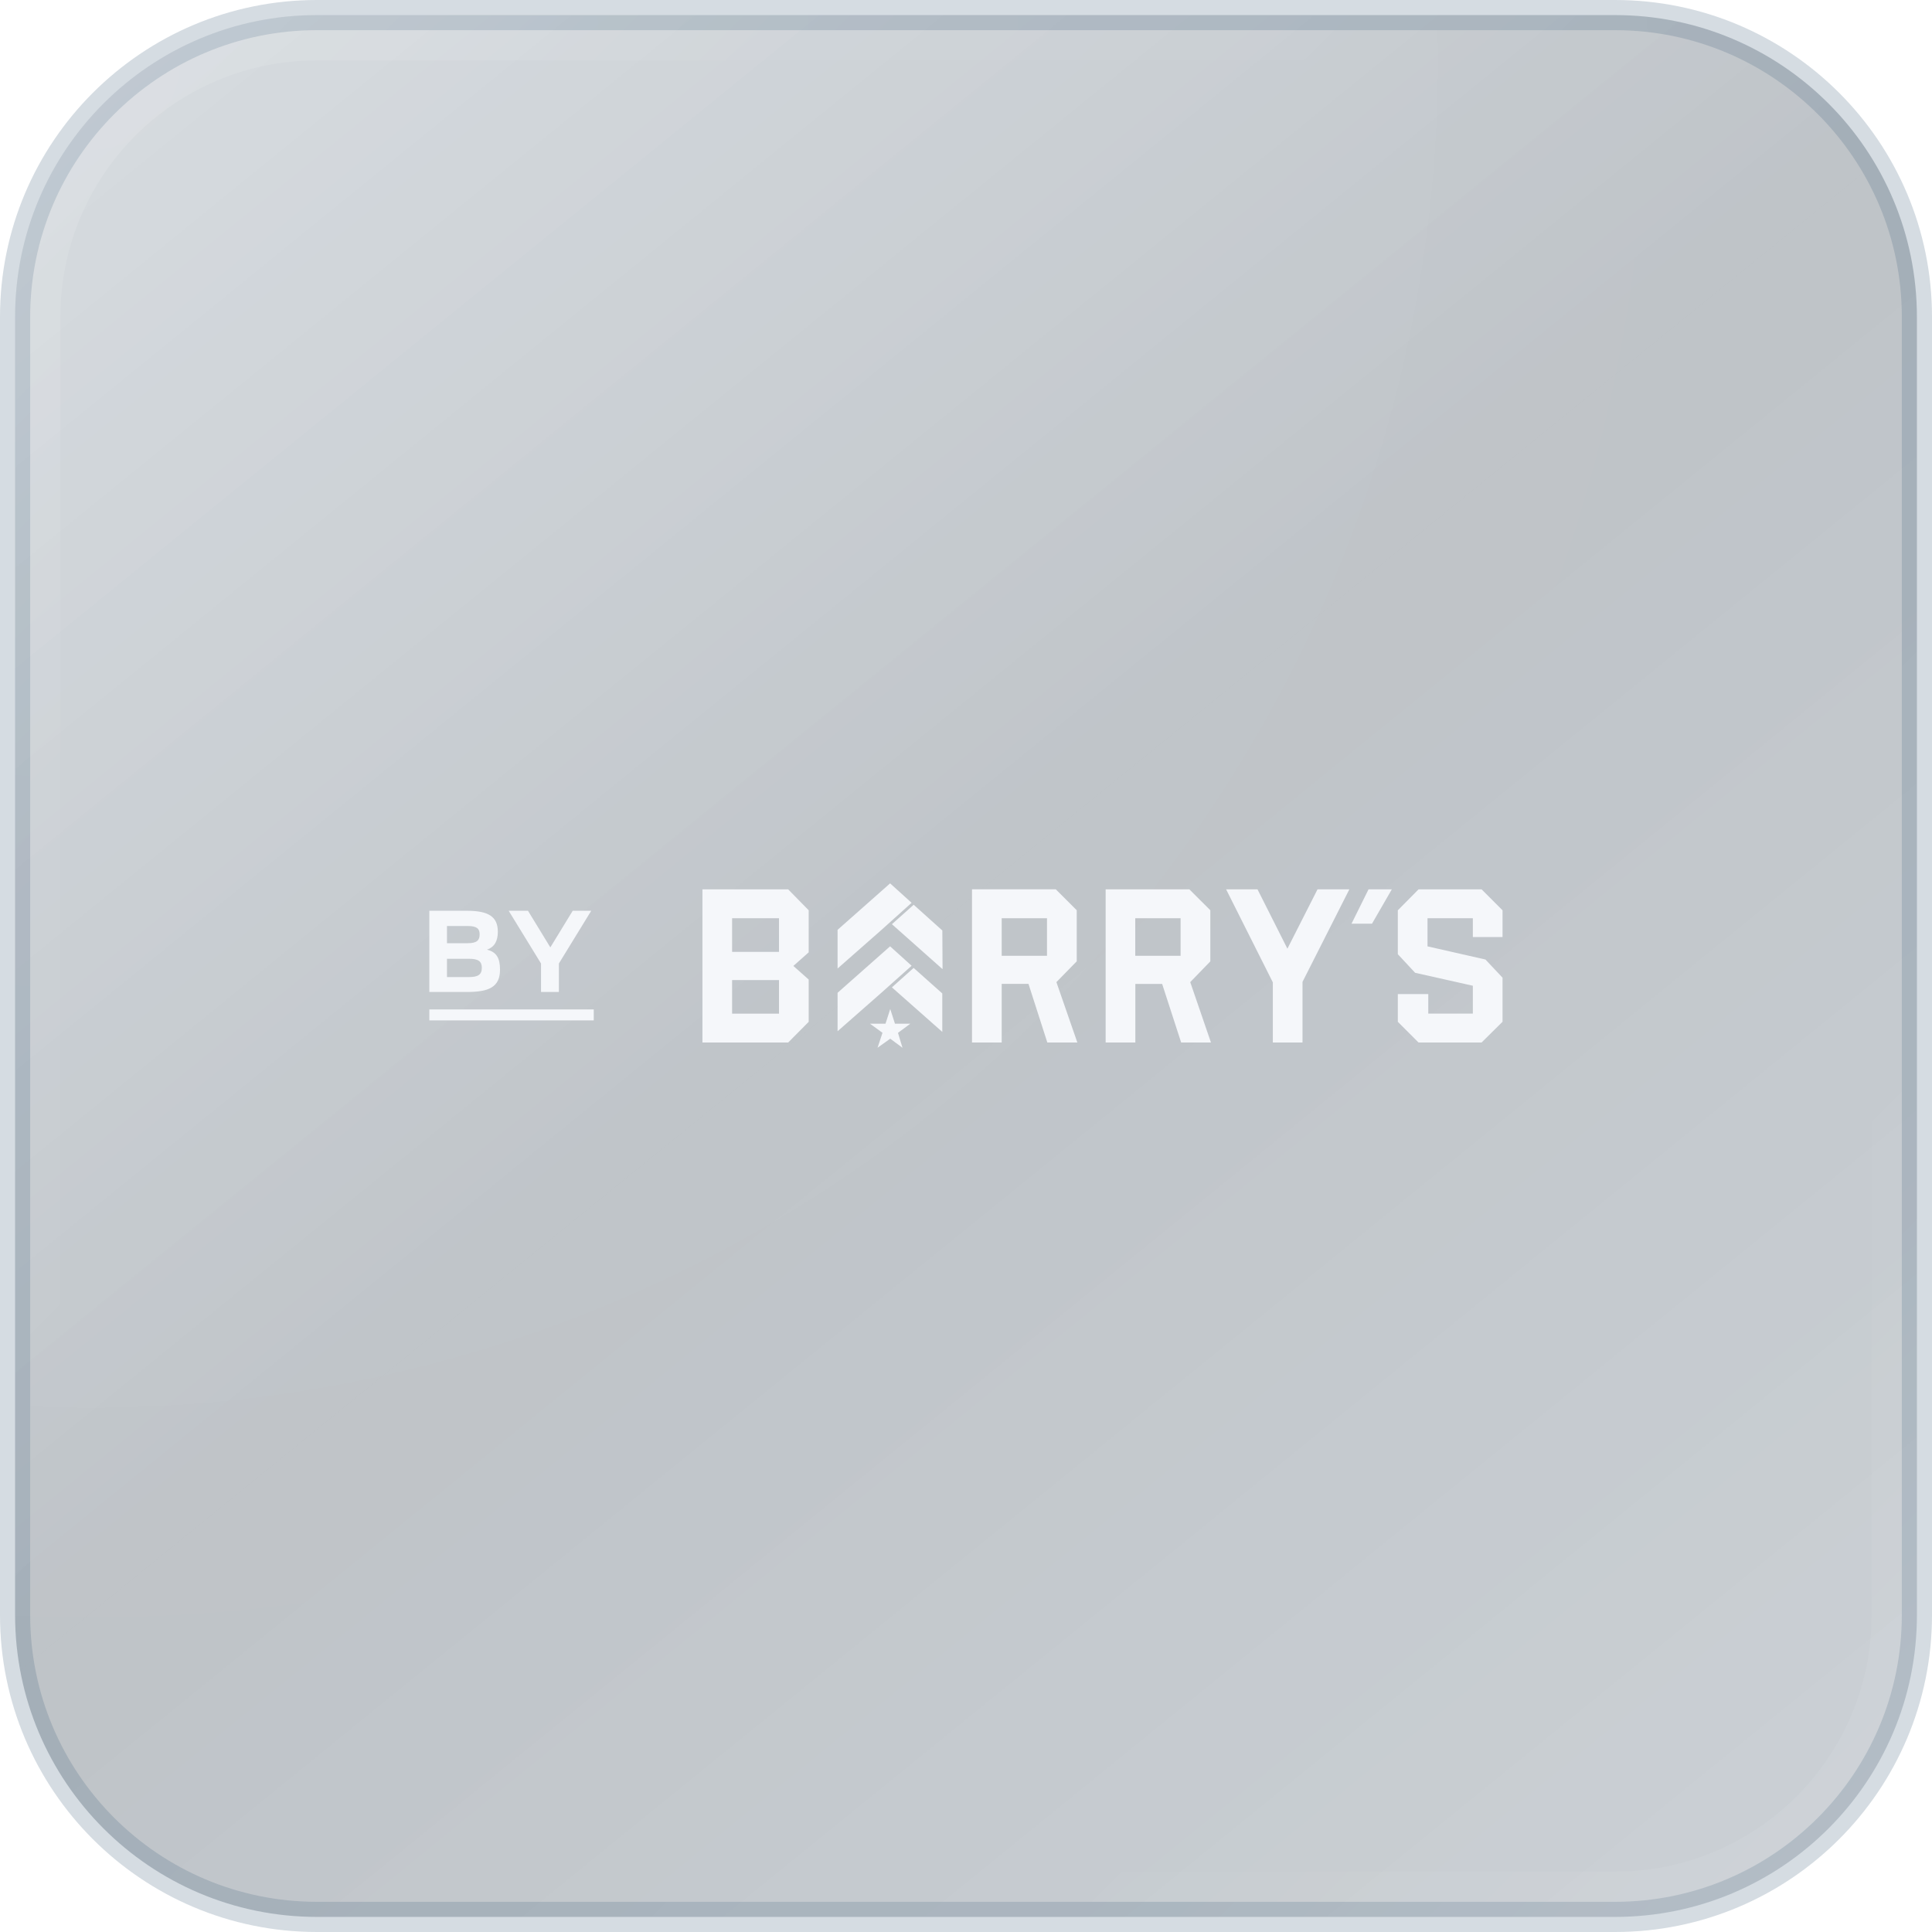
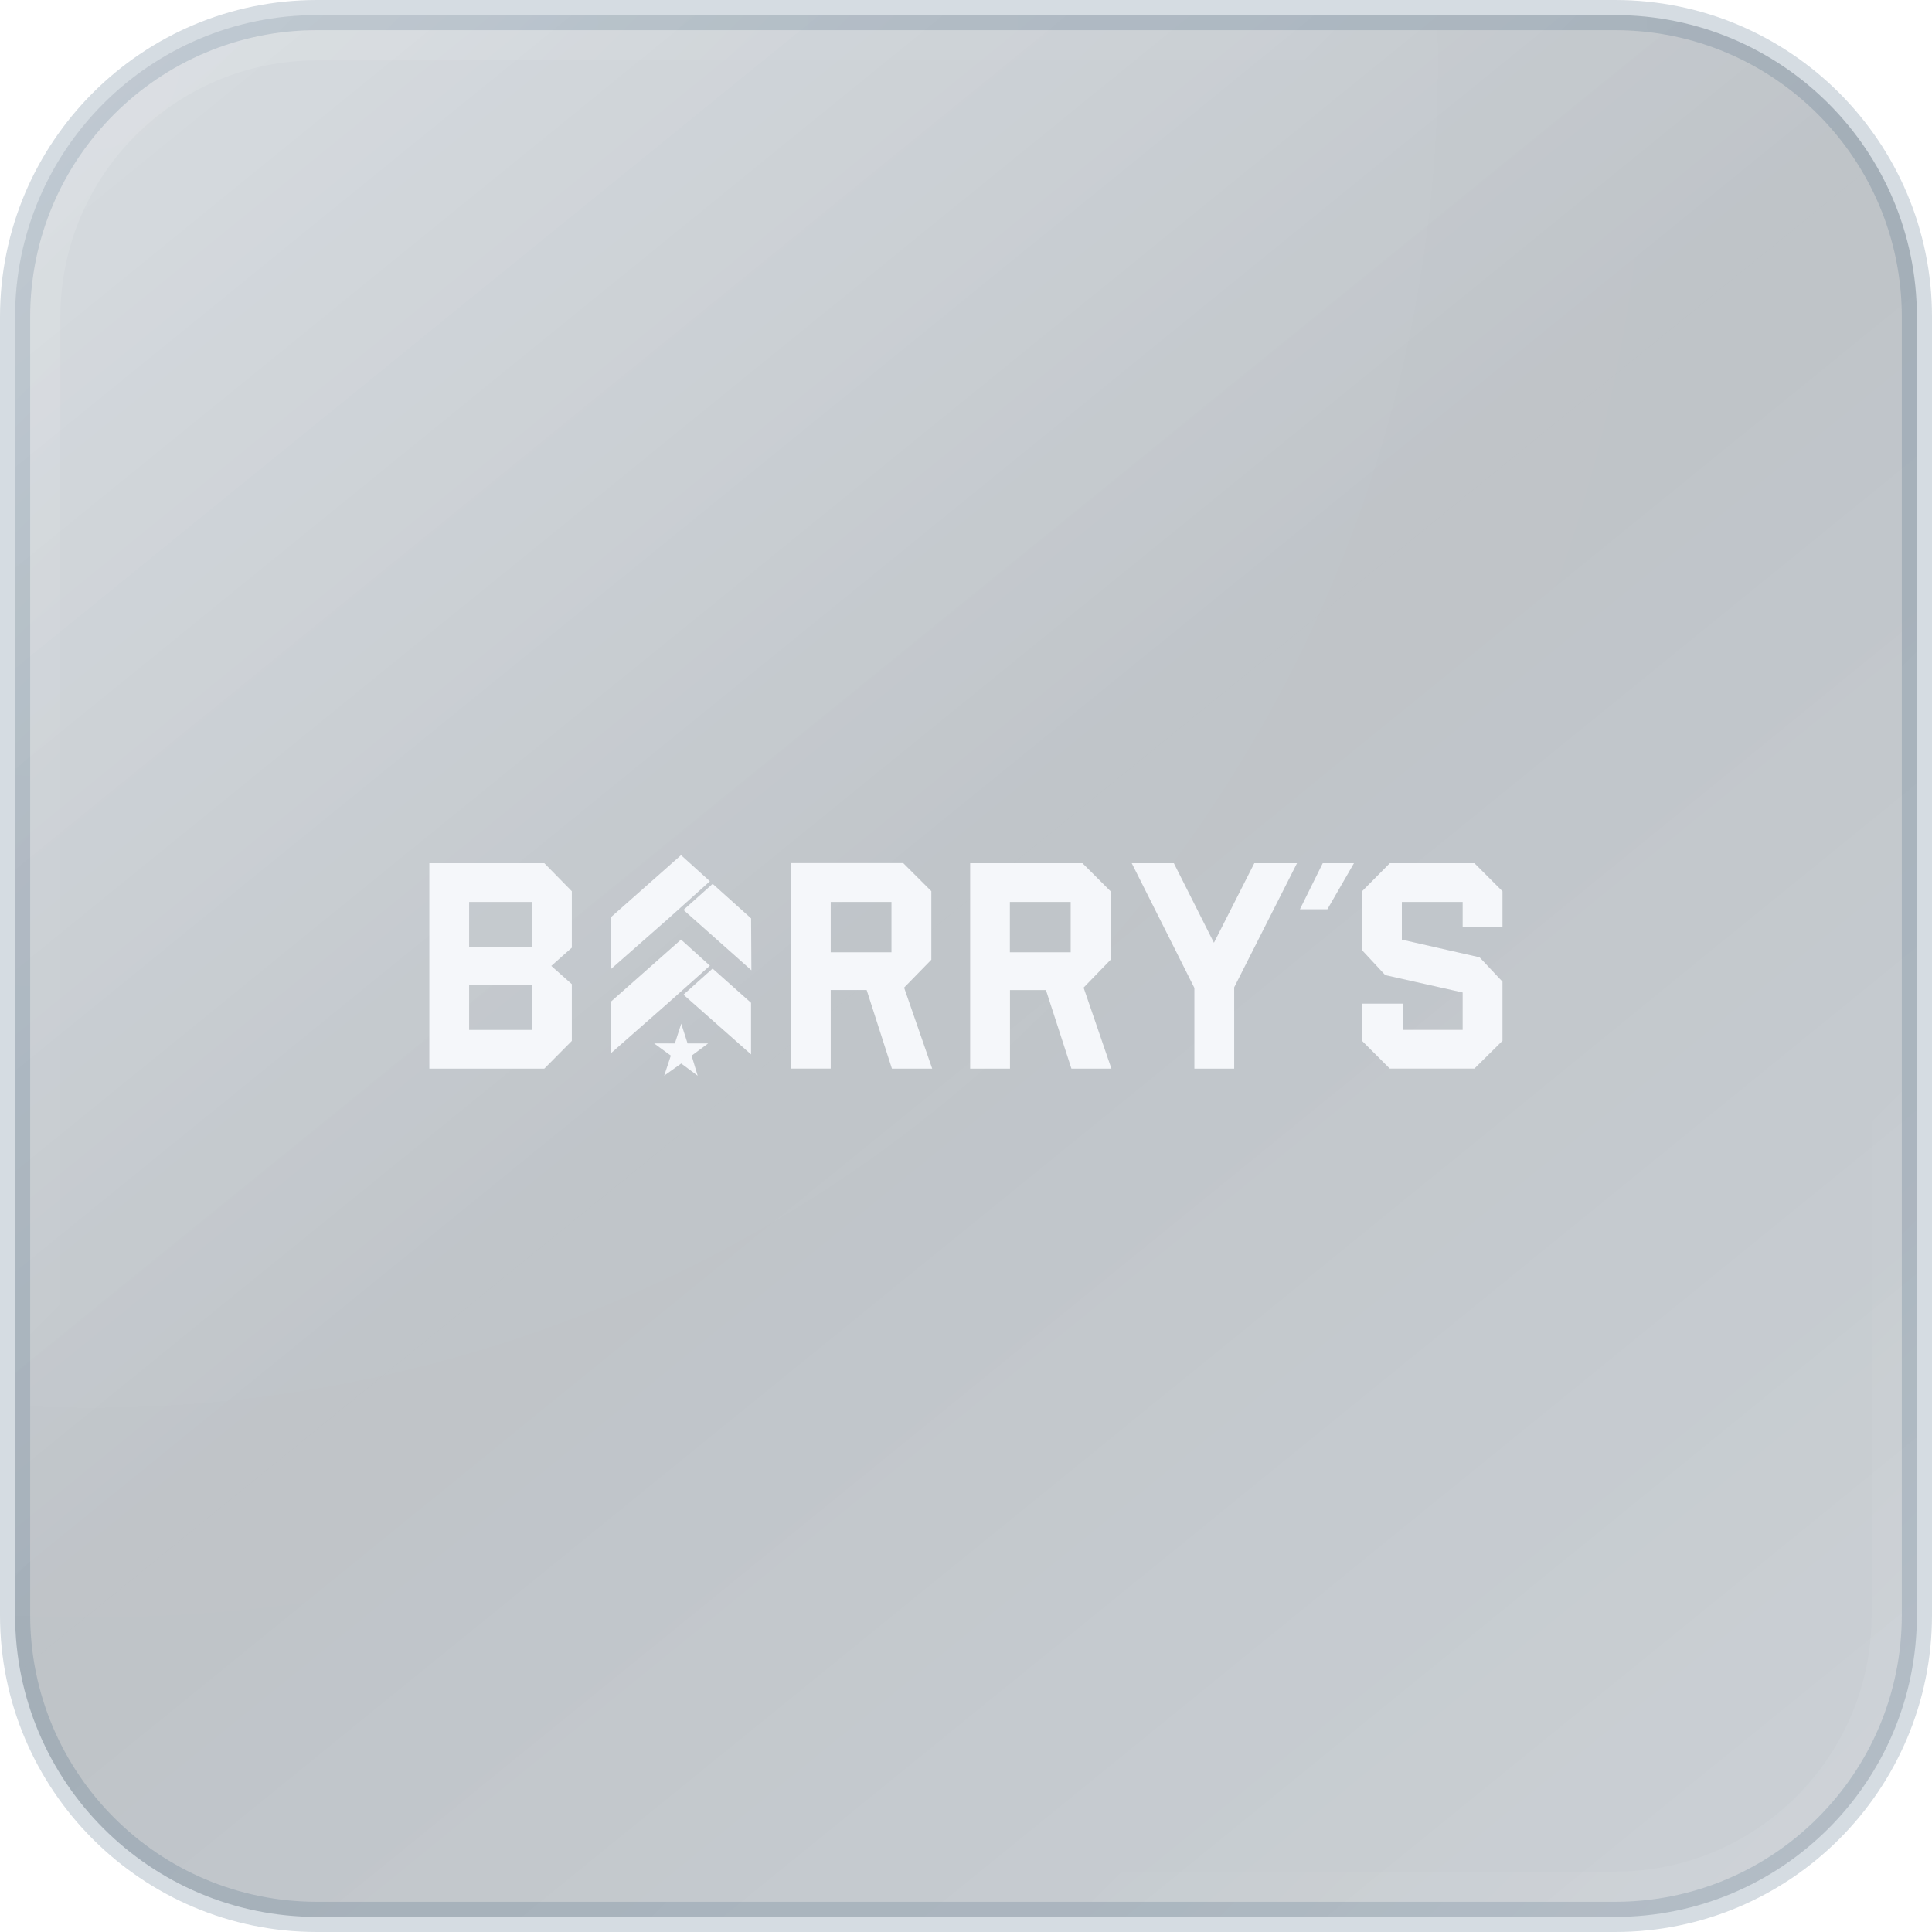
<svg xmlns="http://www.w3.org/2000/svg" viewBox="0 0 64 64" fill="none" color="#CBD5E1">
  <g>
    <defs>
      <linearGradient id="barrys-app-dark-background-surface" x1="6" y1="0" x2="58" y2="64" gradientUnits="userSpaceOnUse">
        <stop offset="0" stop-color="#526678" stop-opacity=".24" />
        <stop offset=".48" stop-color="#273746" stop-opacity=".30" />
        <stop offset="1" stop-color="#364A5C" stop-opacity=".26" />
      </linearGradient>
      <radialGradient id="barrys-app-dark-background-sheen" cx="3" cy="2" r="62" gradientUnits="userSpaceOnUse">
        <stop stop-color="#FFFFFF" stop-opacity="0.035" />
        <stop offset="1" stop-color="#FFFFFF" stop-opacity="0" />
      </radialGradient>
      <linearGradient id="barrys-app-dark-background-reflection" x1="0" y1="0" x2="64" y2="64" gradientUnits="userSpaceOnUse">
        <stop stop-color="#FFFFFF" stop-opacity="0.15" />
        <stop offset=".23" stop-color="#FFFFFF" stop-opacity="0.018" />
        <stop offset=".5" stop-color="#FFFFFF" stop-opacity="0" />
        <stop offset=".78" stop-color="#FFFFFF" stop-opacity="0.01" />
        <stop offset="1" stop-color="#FFFFFF" stop-opacity="0.09" />
      </linearGradient>
    </defs>
    <rect x=".5" y=".5" width="63" height="63" rx="10" fill="url(#barrys-app-dark-background-surface)" stroke="#526E86" stroke-opacity=".24" />
    <rect x=".5" y=".5" width="63" height="63" rx="10" fill="url(#barrys-app-dark-background-sheen)" />
    <rect x="1.25" y="1.25" width="61.5" height="61.5" rx="9.25" stroke="url(#barrys-app-dark-background-reflection)" stroke-width="1.5" />
  </g>
  <defs>
    <clipPath id="barrys-app-dark-tile">
      <rect x=".5" y=".5" width="63" height="63" rx="10" />
    </clipPath>
  </defs>
  <g clip-path="url(#barrys-app-dark-tile)">
-     <svg viewBox="0 0 79 12.163" fill="none" x="14.222" y="14.222" width="35.556" height="35.556">
-       <path d="M0 7.994V2.017H2.775C4.364 2.017 5.042 2.46 5.042 3.557C5.042 4.251 4.792 4.687 4.243 4.88C4.945 5.05 5.203 5.502 5.203 6.349C5.203 7.647 4.364 7.994 2.759 7.994H0ZM1.299 6.897H2.912C3.59 6.897 3.864 6.712 3.864 6.22C3.864 5.727 3.598 5.55 2.912 5.55H1.299V6.897ZM1.299 4.404H2.823C3.525 4.404 3.703 4.17 3.703 3.751C3.703 3.332 3.493 3.138 2.823 3.138H1.299V4.404Z" fill="#F5F7FA" />
-       <path d="M8.221 7.994V5.897L5.841 2.017H7.261L8.907 4.711L10.553 2.017H11.916L9.536 5.897V7.994H8.221Z" fill="#F5F7FA" />
-       <path d="M0 9.277H12.101V10.084H0V9.277Z" fill="#F5F7FA" />
+     <svg viewBox="20.101 0 58.899 12.163" fill="none" x="14.222" y="14.222" width="35.556" height="35.556">
      <path d="M20.101 11.714V0.44H26.411L27.921 1.979V5.076L26.794 6.077L27.921 7.078V10.191L26.411 11.714H20.101ZM22.285 5.042H25.736V2.568H22.285V5.042ZM22.285 9.589H25.736V7.116H22.285V9.589ZM30.048 6.267V3.42L33.914 0L35.497 1.431L33.23 3.468L30.048 6.267ZM33.233 8.085L30.048 10.884V8.053L33.914 4.633L35.497 6.064L33.233 8.085ZM35.396 10.333L34.494 11.002L34.826 12.101L33.924 11.432L32.99 12.097L33.354 10.998L32.436 10.33H33.575L33.924 9.247L34.272 10.33H35.396V10.333ZM35.649 1.574L37.758 3.468L37.774 6.315L34.047 3.005L35.649 1.574ZM37.755 8.101V10.932L34.047 7.654L35.646 6.223L37.755 8.101ZM46.154 7.268L47.696 11.714H45.486L44.099 7.398H42.127V11.711H39.942V0.437H46.107L47.649 1.976V5.738L46.154 7.268ZM45.461 2.568H42.127V5.33H45.461V2.568ZM56.004 7.268L57.53 11.714H55.336L53.937 7.401H51.964V11.714H49.779V0.44H55.941L57.483 1.979V5.741L56.004 7.268ZM55.295 2.568H51.958V5.33H55.295V2.568ZM62.083 7.284L58.645 0.44H60.956L63.156 4.807L65.372 0.44H67.715L64.267 7.252V11.714H62.083V7.284ZM69.381 2.97H67.874L69.127 0.44H70.84L69.381 2.97ZM72.809 11.714L71.283 10.188V8.148H73.525V9.586H76.805V7.534L72.556 6.581L71.283 5.213V1.982L72.809 0.44H77.448L78.99 1.982V3.949H76.805V2.568H73.468V4.636L77.733 5.605L78.99 6.942V10.185L77.448 11.711H72.809V11.714Z" fill="#F5F7FA" />
    </svg>
  </g>
</svg>
